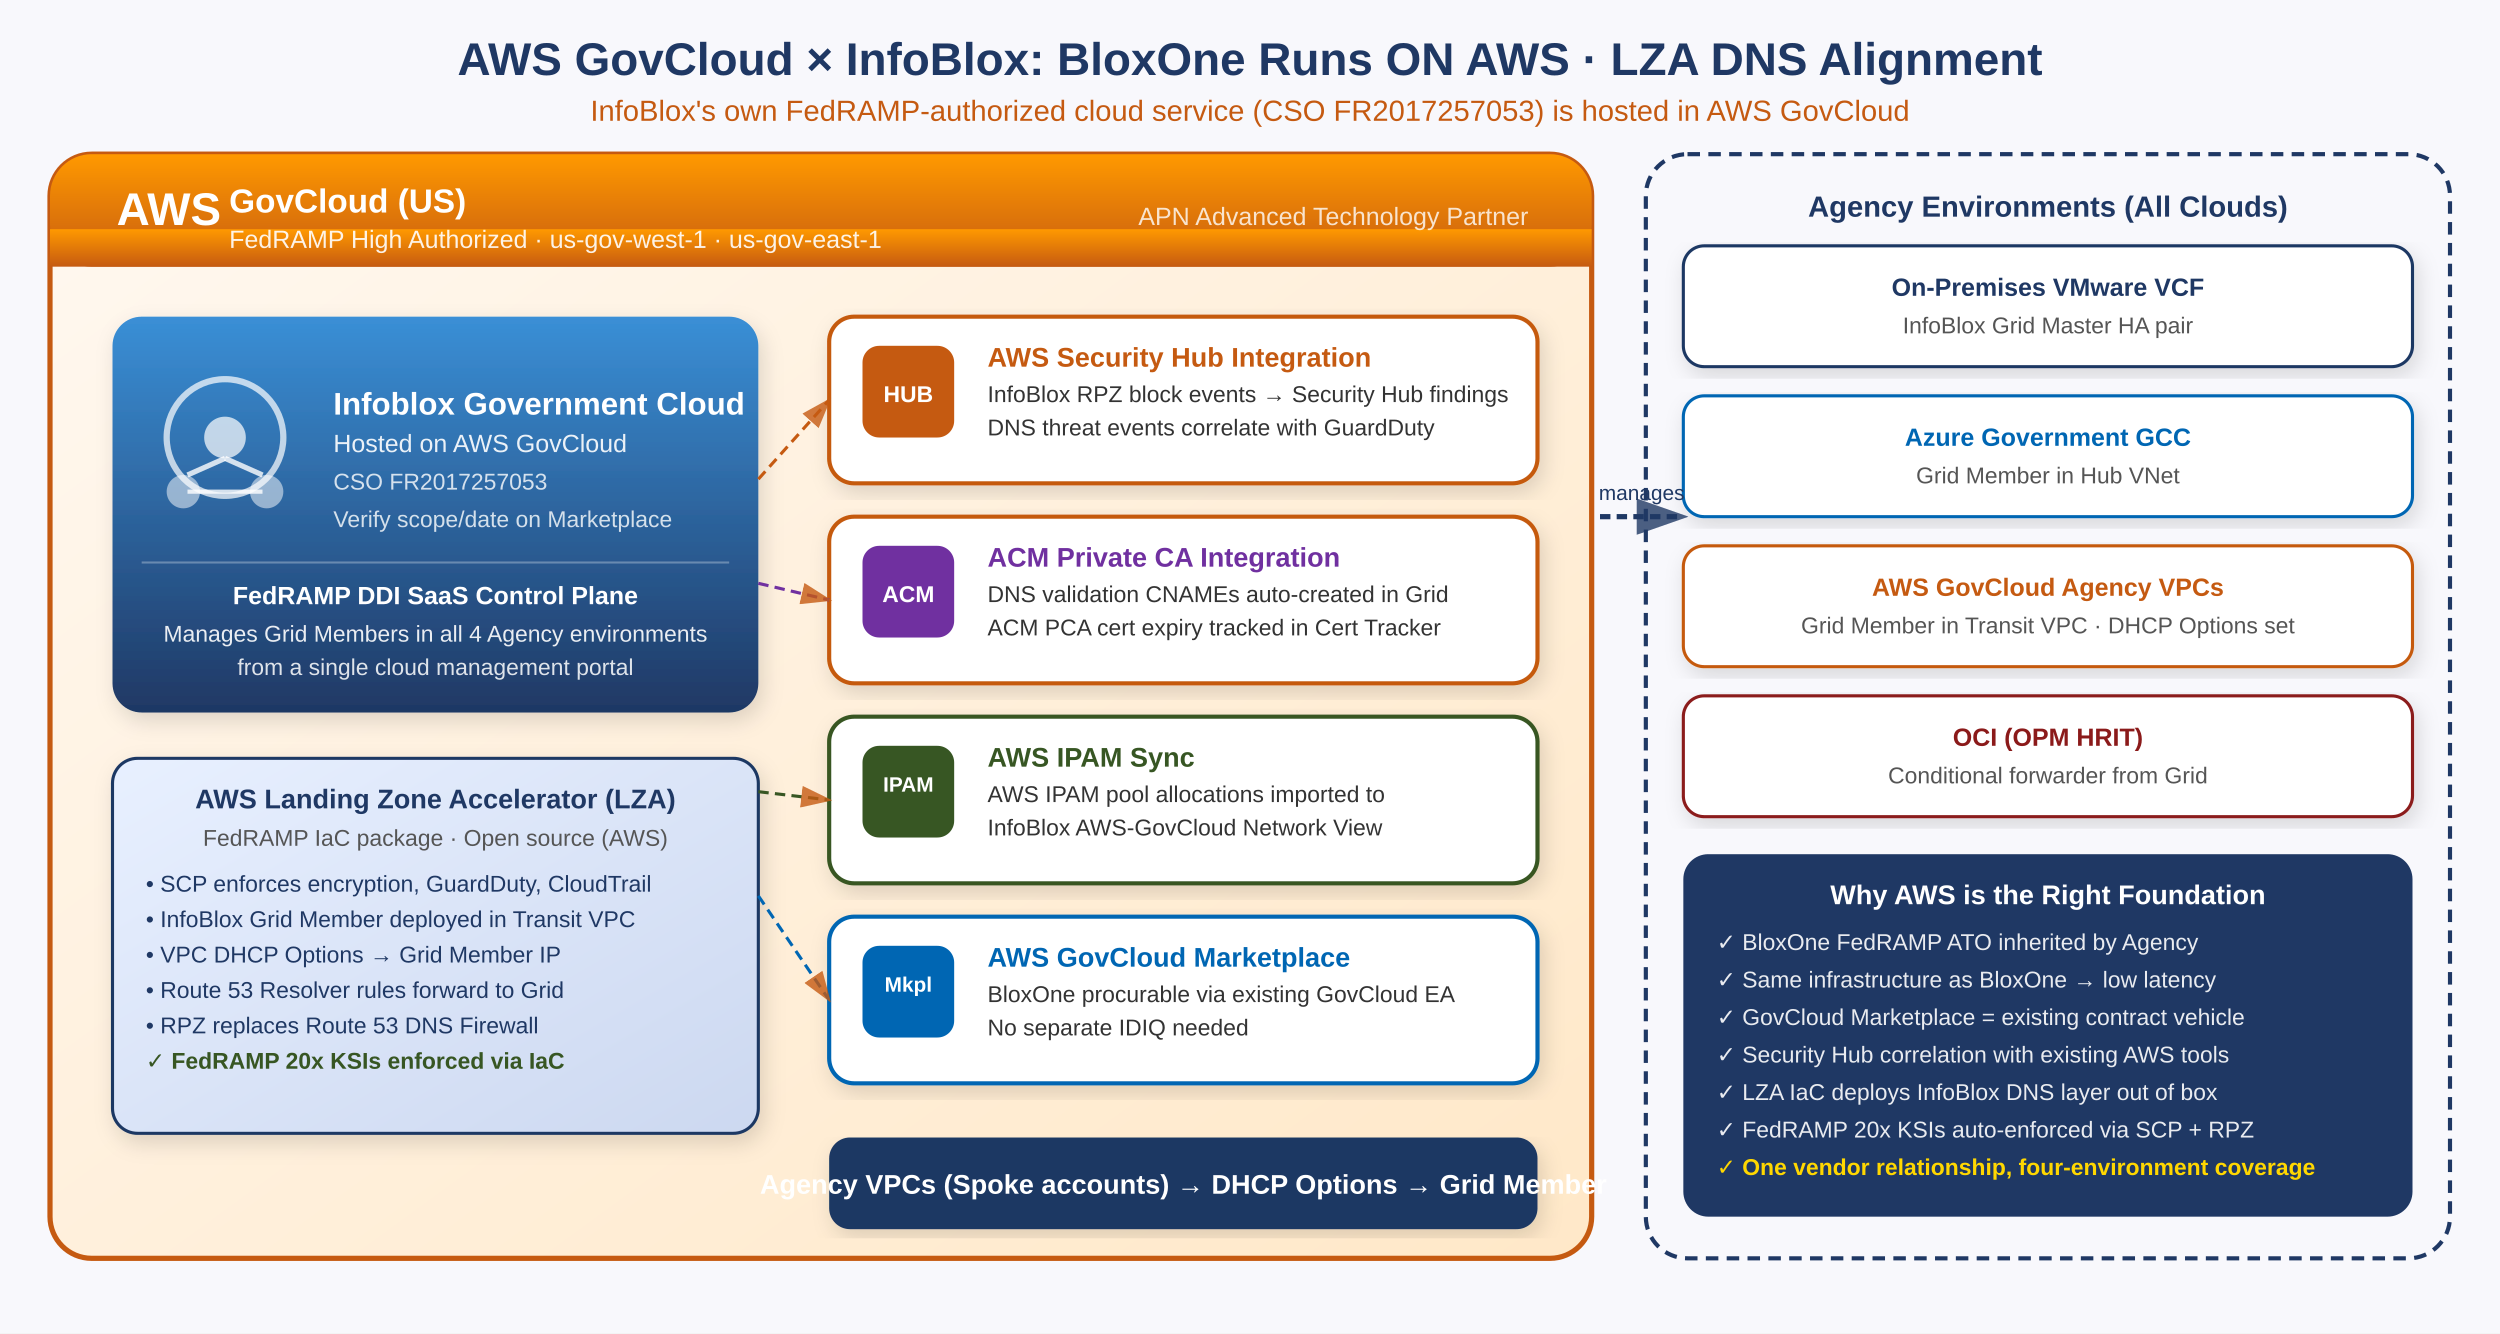
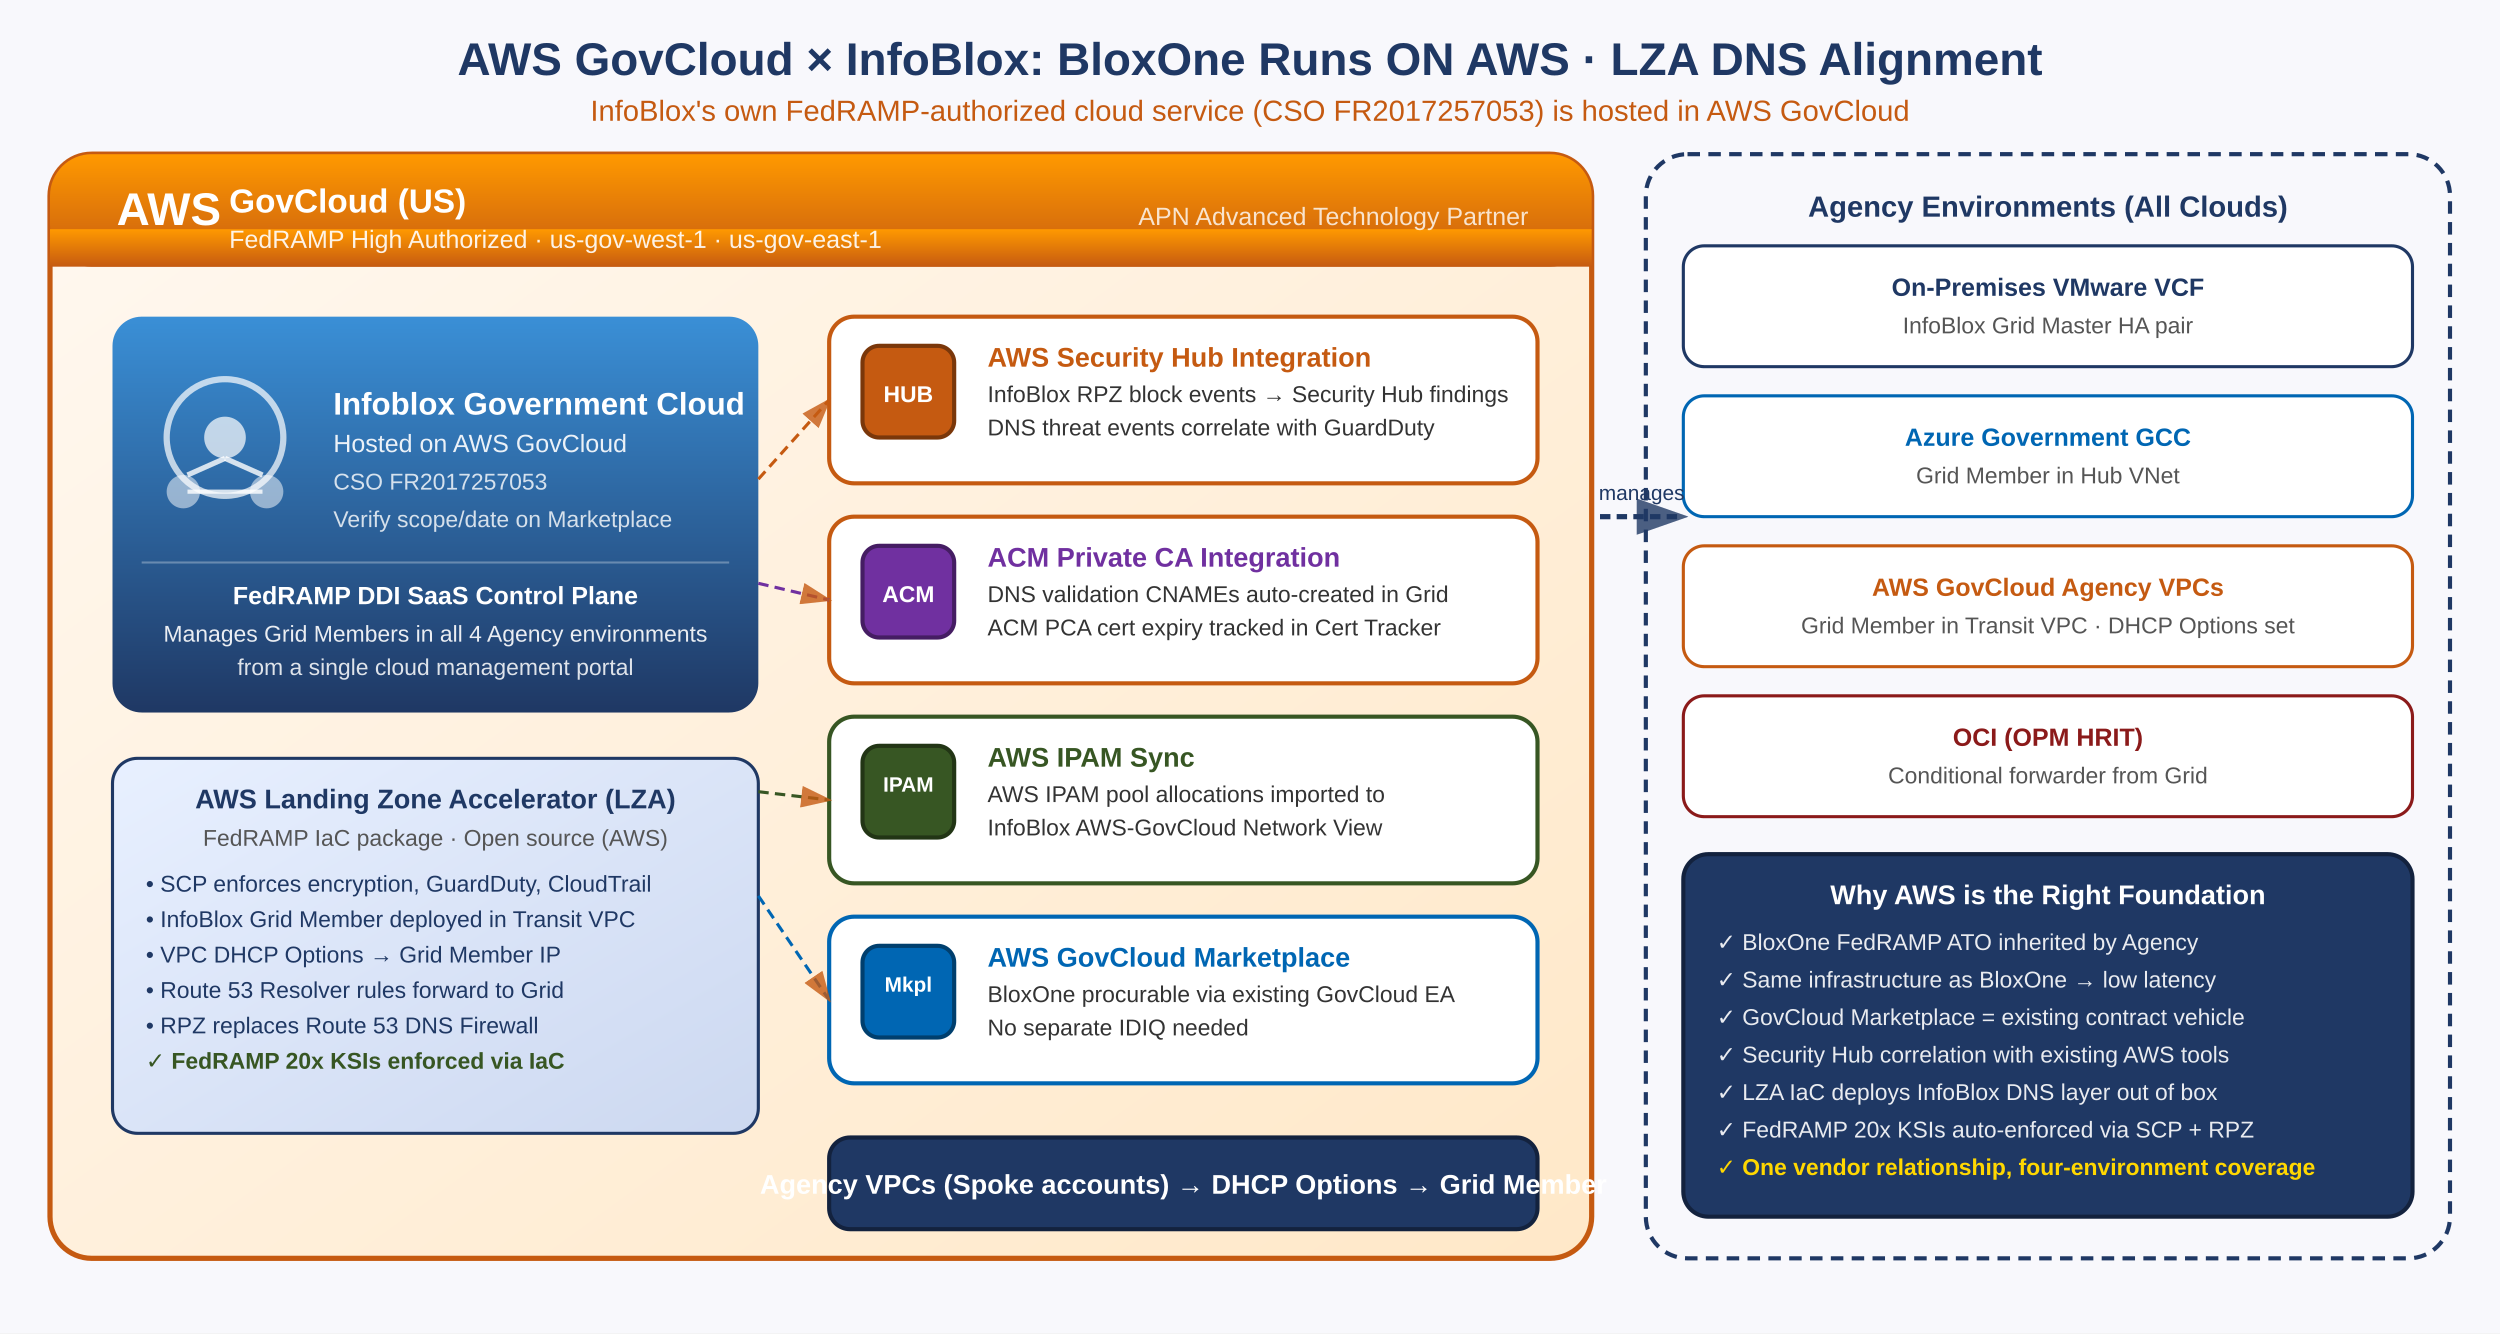
<svg xmlns="http://www.w3.org/2000/svg" viewBox="0 0 1200 640" font-family="Arial,sans-serif">
  <defs>
    <linearGradient id="awsbg7" x1="0%" y1="0%" x2="100%" y2="100%">
      <stop offset="0%" stop-color="#FFF8F0" />
      <stop offset="100%" stop-color="#FFE8C8" />
    </linearGradient>
    <linearGradient id="awshdr" x1="0%" y1="0%" x2="0%" y2="100%">
      <stop offset="0%" stop-color="#FF9900" />
      <stop offset="100%" stop-color="#C55A11" />
    </linearGradient>
    <linearGradient id="ibblox" x1="0%" y1="0%" x2="0%" y2="100%">
      <stop offset="0%" stop-color="#3A8FD6" />
      <stop offset="100%" stop-color="#1F3864" />
    </linearGradient>
    <linearGradient id="govcldbg" x1="0%" y1="0%" x2="100%" y2="100%">
      <stop offset="0%" stop-color="#E8F0FF" />
      <stop offset="100%" stop-color="#CCD8F0" />
    </linearGradient>
-     <filter id="sh7">
-       <feDropShadow dx="2" dy="4" stdDeviation="5" flood-color="#00000022" />
-     </filter>
    <marker id="a7" markerWidth="10" markerHeight="7" refX="9" refY="3.5" orient="auto">
      <polygon points="0 0,10 3.5,0 7" fill="#C55A11" opacity="0.8" />
    </marker>
    <marker id="a7b" markerWidth="10" markerHeight="7" refX="9" refY="3.5" orient="auto">
      <polygon points="0 0,10 3.5,0 7" fill="#1F3864" opacity="0.8" />
    </marker>
  </defs>
  <rect width="1200" height="640" fill="#F8F8FC" />
  <text x="600" y="36" text-anchor="middle" fill="#1F3864" font-size="22" font-weight="bold">AWS GovCloud × InfoBlox: BloxOne Runs ON AWS · LZA DNS Alignment</text>
  <text x="600" y="58" text-anchor="middle" fill="#C55A11" font-size="14">InfoBlox's own FedRAMP-authorized cloud service (CSO FR2017257053) is hosted in AWS GovCloud</text>
  <rect x="24" y="74" width="740" height="530" rx="20" fill="url(#awsbg7)" stroke="#C55A11" stroke-width="2.5" />
  <rect x="24" y="74" width="740" height="54" rx="20" fill="url(#awshdr)" />
  <rect x="24" y="110" width="740" height="18" fill="url(#awshdr)" />
  <text x="56" y="108" fill="white" font-size="22" font-weight="bold">AWS</text>
  <text x="110" y="102" fill="white" font-size="16" font-weight="bold">GovCloud (US)</text>
  <text x="110" y="119" fill="white" font-size="12" opacity="0.9">FedRAMP High Authorized · us-gov-west-1 · us-gov-east-1</text>
  <text x="640" y="108" text-anchor="middle" fill="white" font-size="12" opacity="0.8">APN Advanced Technology Partner</text>
-   <g filter="url(#sh7)">
+   <g>
    <rect x="54" y="152" width="310" height="190" rx="14" fill="url(#ibblox)" />
  </g>
  <circle cx="108" cy="210" r="28" fill="none" stroke="white" stroke-width="3" opacity="0.7" />
  <circle cx="108" cy="210" r="10" fill="white" opacity="0.7" />
  <circle cx="88" cy="236" r="8" fill="white" opacity="0.5" />
  <circle cx="128" cy="236" r="8" fill="white" opacity="0.5" />
  <line x1="108" y1="220" x2="90" y2="228" stroke="white" stroke-width="2.5" opacity="0.8" />
  <line x1="108" y1="220" x2="126" y2="228" stroke="white" stroke-width="2.5" opacity="0.8" />
  <line x1="90" y1="236" x2="126" y2="236" stroke="white" stroke-width="2" opacity="0.8" />
  <text x="160" y="199" fill="white" font-size="15" font-weight="bold">Infoblox Government Cloud</text>
  <text x="160" y="217" fill="white" font-size="12" opacity="0.9">Hosted on AWS GovCloud</text>
  <text x="160" y="235" fill="white" font-size="11" opacity="0.8">CSO FR2017257053</text>
  <text x="160" y="253" fill="white" font-size="11" opacity="0.8">Verify scope/date on Marketplace</text>
  <line x1="68" y1="270" x2="350" y2="270" stroke="white" stroke-width="1" opacity="0.3" />
  <text x="209" y="290" text-anchor="middle" fill="white" font-size="12" font-weight="bold">FedRAMP DDI SaaS Control Plane</text>
  <text x="209" y="308" text-anchor="middle" fill="white" font-size="11" opacity="0.9">Manages Grid Members in all 4 Agency environments</text>
  <text x="209" y="324" text-anchor="middle" fill="white" font-size="11" opacity="0.85">from a single cloud management portal</text>
-   <g filter="url(#sh7)">
+   <g>
    <rect x="54" y="364" width="310" height="180" rx="12" fill="url(#govcldbg)" stroke="#1F3864" stroke-width="1.5" />
  </g>
  <text x="209" y="388" text-anchor="middle" fill="#1F3864" font-size="13" font-weight="bold">AWS Landing Zone Accelerator (LZA)</text>
  <text x="209" y="406" text-anchor="middle" fill="#555" font-size="11">FedRAMP IaC package · Open source (AWS)</text>
  <text x="70" y="428" fill="#1F3864" font-size="11">• SCP enforces encryption, GuardDuty, CloudTrail</text>
  <text x="70" y="445" fill="#1F3864" font-size="11">• InfoBlox Grid Member deployed in Transit VPC</text>
  <text x="70" y="462" fill="#1F3864" font-size="11">• VPC DHCP Options → Grid Member IP</text>
  <text x="70" y="479" fill="#1F3864" font-size="11">• Route 53 Resolver rules forward to Grid</text>
  <text x="70" y="496" fill="#1F3864" font-size="11">• RPZ replaces Route 53 DNS Firewall</text>
  <text x="70" y="513" fill="#375623" font-size="11" font-weight="bold">✓ FedRAMP 20x KSIs enforced via IaC</text>
-   <g filter="url(#sh7)">
+   <g>
    <rect x="398" y="152" width="340" height="80" rx="12" fill="white" stroke="#C55A11" stroke-width="2" />
  </g>
-   <rect x="414" y="166" width="44" height="44" rx="8" fill="#C55A11" />
+   <rect x="414" y="166" width="44" height="44" rx="8" fill="#C55A11" stroke="#7A370A" stroke-width="2" />
  <text x="436" y="193" text-anchor="middle" fill="white" font-size="11" font-weight="bold">HUB</text>
  <text x="474" y="176" fill="#C55A11" font-size="13" font-weight="bold">AWS Security Hub Integration</text>
  <text x="474" y="193" fill="#333" font-size="11">InfoBlox RPZ block events → Security Hub findings</text>
  <text x="474" y="209" fill="#333" font-size="11">DNS threat events correlate with GuardDuty</text>
-   <g filter="url(#sh7)">
+   <g>
    <rect x="398" y="248" width="340" height="80" rx="12" fill="white" stroke="#C55A11" stroke-width="2" />
  </g>
-   <rect x="414" y="262" width="44" height="44" rx="8" fill="#7030A0" />
+   <rect x="414" y="262" width="44" height="44" rx="8" fill="#7030A0" stroke="#451D63" stroke-width="2" />
  <text x="436" y="289" text-anchor="middle" fill="white" font-size="11" font-weight="bold">ACM</text>
  <text x="474" y="272" fill="#7030A0" font-size="13" font-weight="bold">ACM Private CA Integration</text>
  <text x="474" y="289" fill="#333" font-size="11">DNS validation CNAMEs auto-created in Grid</text>
  <text x="474" y="305" fill="#333" font-size="11">ACM PCA cert expiry tracked in Cert Tracker</text>
-   <g filter="url(#sh7)">
+   <g>
    <rect x="398" y="344" width="340" height="80" rx="12" fill="white" stroke="#375623" stroke-width="2" />
  </g>
-   <rect x="414" y="358" width="44" height="44" rx="8" fill="#375623" />
+   <rect x="414" y="358" width="44" height="44" rx="8" fill="#375623" stroke="#223515" stroke-width="2" />
  <text x="436" y="380" text-anchor="middle" fill="white" font-size="10" font-weight="bold">IPAM</text>
  <text x="474" y="368" fill="#375623" font-size="13" font-weight="bold">AWS IPAM Sync</text>
  <text x="474" y="385" fill="#333" font-size="11">AWS IPAM pool allocations imported to</text>
  <text x="474" y="401" fill="#333" font-size="11">InfoBlox AWS-GovCloud Network View</text>
-   <g filter="url(#sh7)">
+   <g>
    <rect x="398" y="440" width="340" height="80" rx="12" fill="white" stroke="#0066B3" stroke-width="2" />
  </g>
-   <rect x="414" y="454" width="44" height="44" rx="8" fill="#0066B3" />
+   <rect x="414" y="454" width="44" height="44" rx="8" fill="#0066B3" stroke="#003F6E" stroke-width="2" />
  <text x="436" y="476" text-anchor="middle" fill="white" font-size="10" font-weight="bold">Mkpl</text>
  <text x="474" y="464" fill="#0066B3" font-size="13" font-weight="bold">AWS GovCloud Marketplace</text>
  <text x="474" y="481" fill="#333" font-size="11">BloxOne procurable via existing GovCloud EA</text>
  <text x="474" y="497" fill="#333" font-size="11">No separate IDIQ needed</text>
  <line x1="364" y1="230" x2="398" y2="192" stroke="#C55A11" stroke-width="1.5" stroke-dasharray="5,3" marker-end="url(#a7)" />
  <line x1="364" y1="280" x2="398" y2="288" stroke="#7030A0" stroke-width="1.5" stroke-dasharray="5,3" marker-end="url(#a7)" />
  <line x1="364" y1="380" x2="398" y2="384" stroke="#375623" stroke-width="1.5" stroke-dasharray="5,3" marker-end="url(#a7)" />
  <line x1="364" y1="430" x2="398" y2="480" stroke="#0066B3" stroke-width="1.5" stroke-dasharray="5,3" marker-end="url(#a7)" />
-   <g filter="url(#sh7)">
-     <rect x="398" y="546" width="340" height="44" rx="10" fill="#1F3864" />
+   <g>
+     <rect x="398" y="546" width="340" height="44" rx="10" fill="#1F3864" stroke="#13223E" stroke-width="2" />
  </g>
  <text x="568" y="573" text-anchor="middle" fill="white" font-size="13" font-weight="bold">Agency VPCs (Spoke accounts) → DHCP Options → Grid Member</text>
  <rect x="790" y="74" width="386" height="530" rx="20" fill="#F8F8FC" stroke="#1F3864" stroke-width="2" stroke-dasharray="6,4" />
  <text x="983" y="104" text-anchor="middle" fill="#1F3864" font-size="14" font-weight="bold">Agency Environments (All Clouds)</text>
-   <g filter="url(#sh7)">
+   <g>
    <rect x="808" y="118" width="350" height="58" rx="10" fill="white" stroke="#1F3864" stroke-width="1.5" />
  </g>
  <text x="983" y="142" text-anchor="middle" fill="#1F3864" font-size="12" font-weight="bold">On-Premises VMware VCF</text>
  <text x="983" y="160" text-anchor="middle" fill="#555" font-size="11">InfoBlox Grid Master HA pair</text>
-   <g filter="url(#sh7)">
+   <g>
    <rect x="808" y="190" width="350" height="58" rx="10" fill="white" stroke="#0066B3" stroke-width="1.5" />
  </g>
  <text x="983" y="214" text-anchor="middle" fill="#0066B3" font-size="12" font-weight="bold">Azure Government GCC</text>
  <text x="983" y="232" text-anchor="middle" fill="#555" font-size="11">Grid Member in Hub VNet</text>
-   <g filter="url(#sh7)">
+   <g>
    <rect x="808" y="262" width="350" height="58" rx="10" fill="white" stroke="#C55A11" stroke-width="1.5" />
  </g>
  <text x="983" y="286" text-anchor="middle" fill="#C55A11" font-size="12" font-weight="bold">AWS GovCloud Agency VPCs</text>
  <text x="983" y="304" text-anchor="middle" fill="#555" font-size="11">Grid Member in Transit VPC · DHCP Options set</text>
-   <g filter="url(#sh7)">
+   <g>
    <rect x="808" y="334" width="350" height="58" rx="10" fill="white" stroke="#8B1A1A" stroke-width="1.5" />
  </g>
  <text x="983" y="358" text-anchor="middle" fill="#8B1A1A" font-size="12" font-weight="bold">OCI (OPM HRIT)</text>
  <text x="983" y="376" text-anchor="middle" fill="#555" font-size="11">Conditional forwarder from Grid</text>
-   <rect x="808" y="410" width="350" height="174" rx="12" fill="#1F3864" />
+   <rect x="808" y="410" width="350" height="174" rx="12" fill="#1F3864" stroke="#13223E" stroke-width="2" />
  <text x="983" y="434" text-anchor="middle" fill="white" font-size="13" font-weight="bold">Why AWS is the Right Foundation</text>
  <text x="824" y="456" fill="white" font-size="11" opacity="0.9">✓  BloxOne FedRAMP ATO inherited by Agency</text>
  <text x="824" y="474" fill="white" font-size="11" opacity="0.9">✓  Same infrastructure as BloxOne → low latency</text>
  <text x="824" y="492" fill="white" font-size="11" opacity="0.9">✓  GovCloud Marketplace = existing contract vehicle</text>
  <text x="824" y="510" fill="white" font-size="11" opacity="0.9">✓  Security Hub correlation with existing AWS tools</text>
  <text x="824" y="528" fill="white" font-size="11" opacity="0.9">✓  LZA IaC deploys InfoBlox DNS layer out of box</text>
  <text x="824" y="546" fill="white" font-size="11" opacity="0.9">✓  FedRAMP 20x KSIs auto-enforced via SCP + RPZ</text>
  <text x="824" y="564" fill="#FFD700" font-size="11" font-weight="bold">✓  One vendor relationship, four-environment coverage</text>
  <line x1="768" y1="248" x2="808" y2="248" stroke="#1F3864" stroke-width="2.5" stroke-dasharray="5,3" marker-end="url(#a7b)" />
  <text x="788" y="240" text-anchor="middle" fill="#1F3864" font-size="10">manages</text>
</svg>
